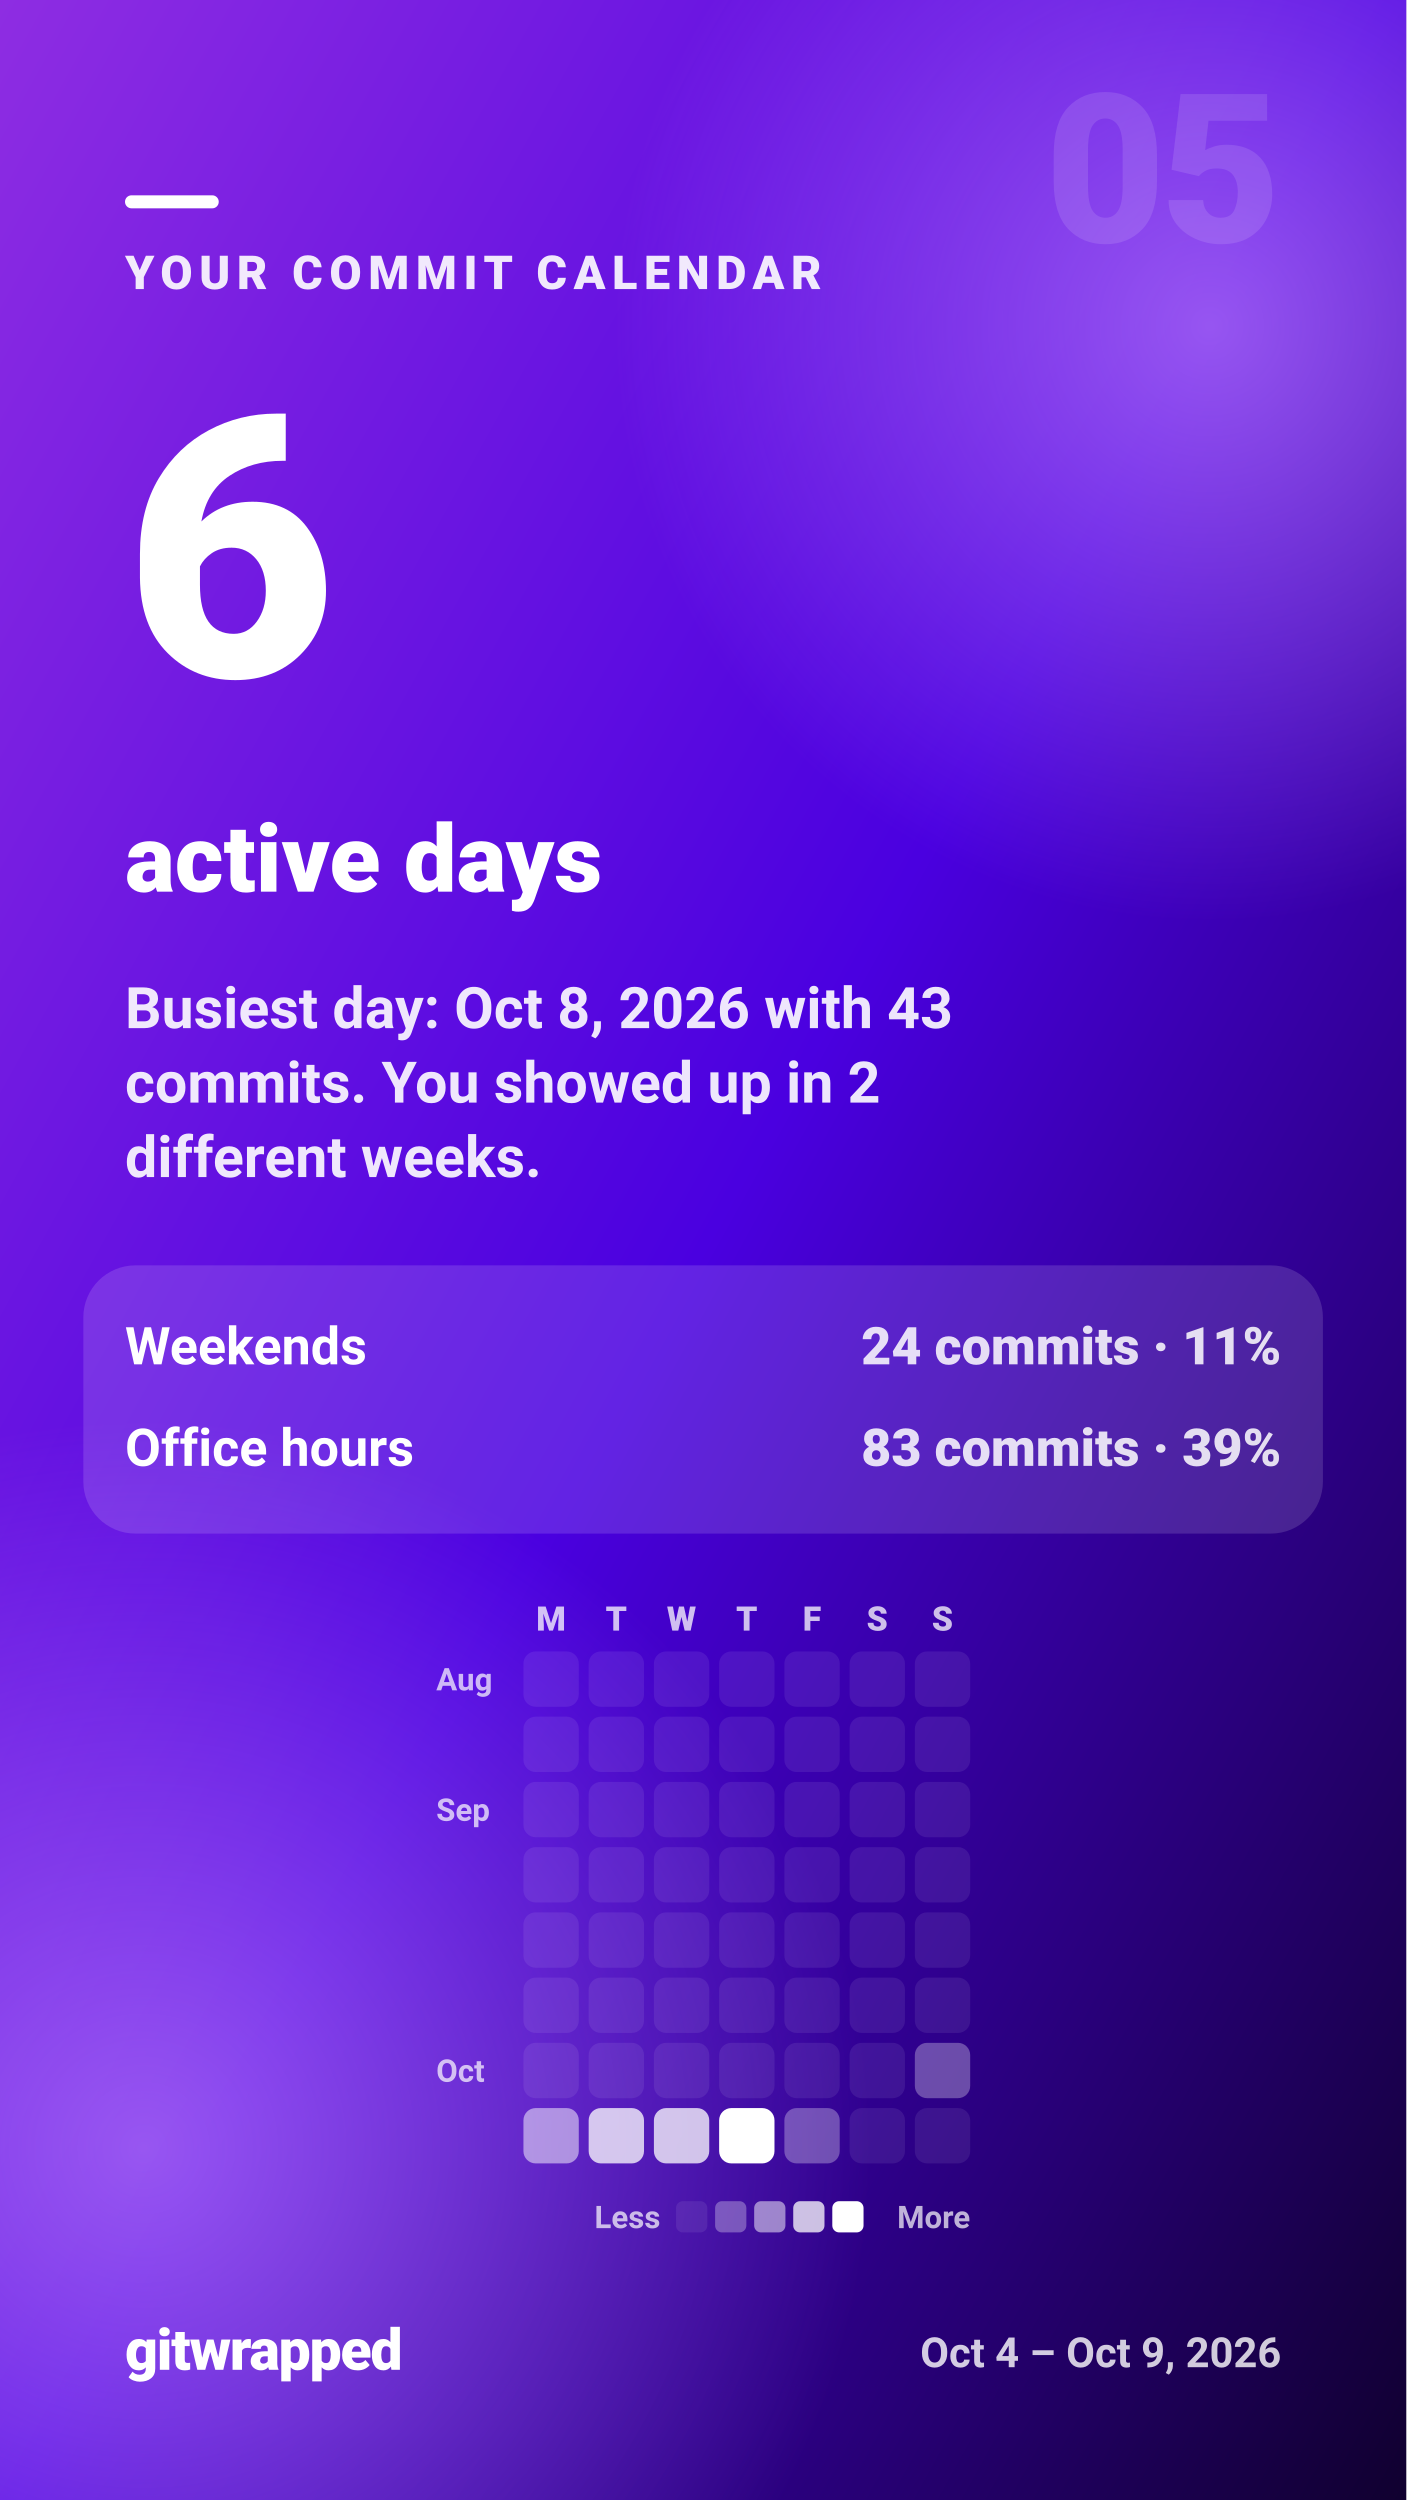
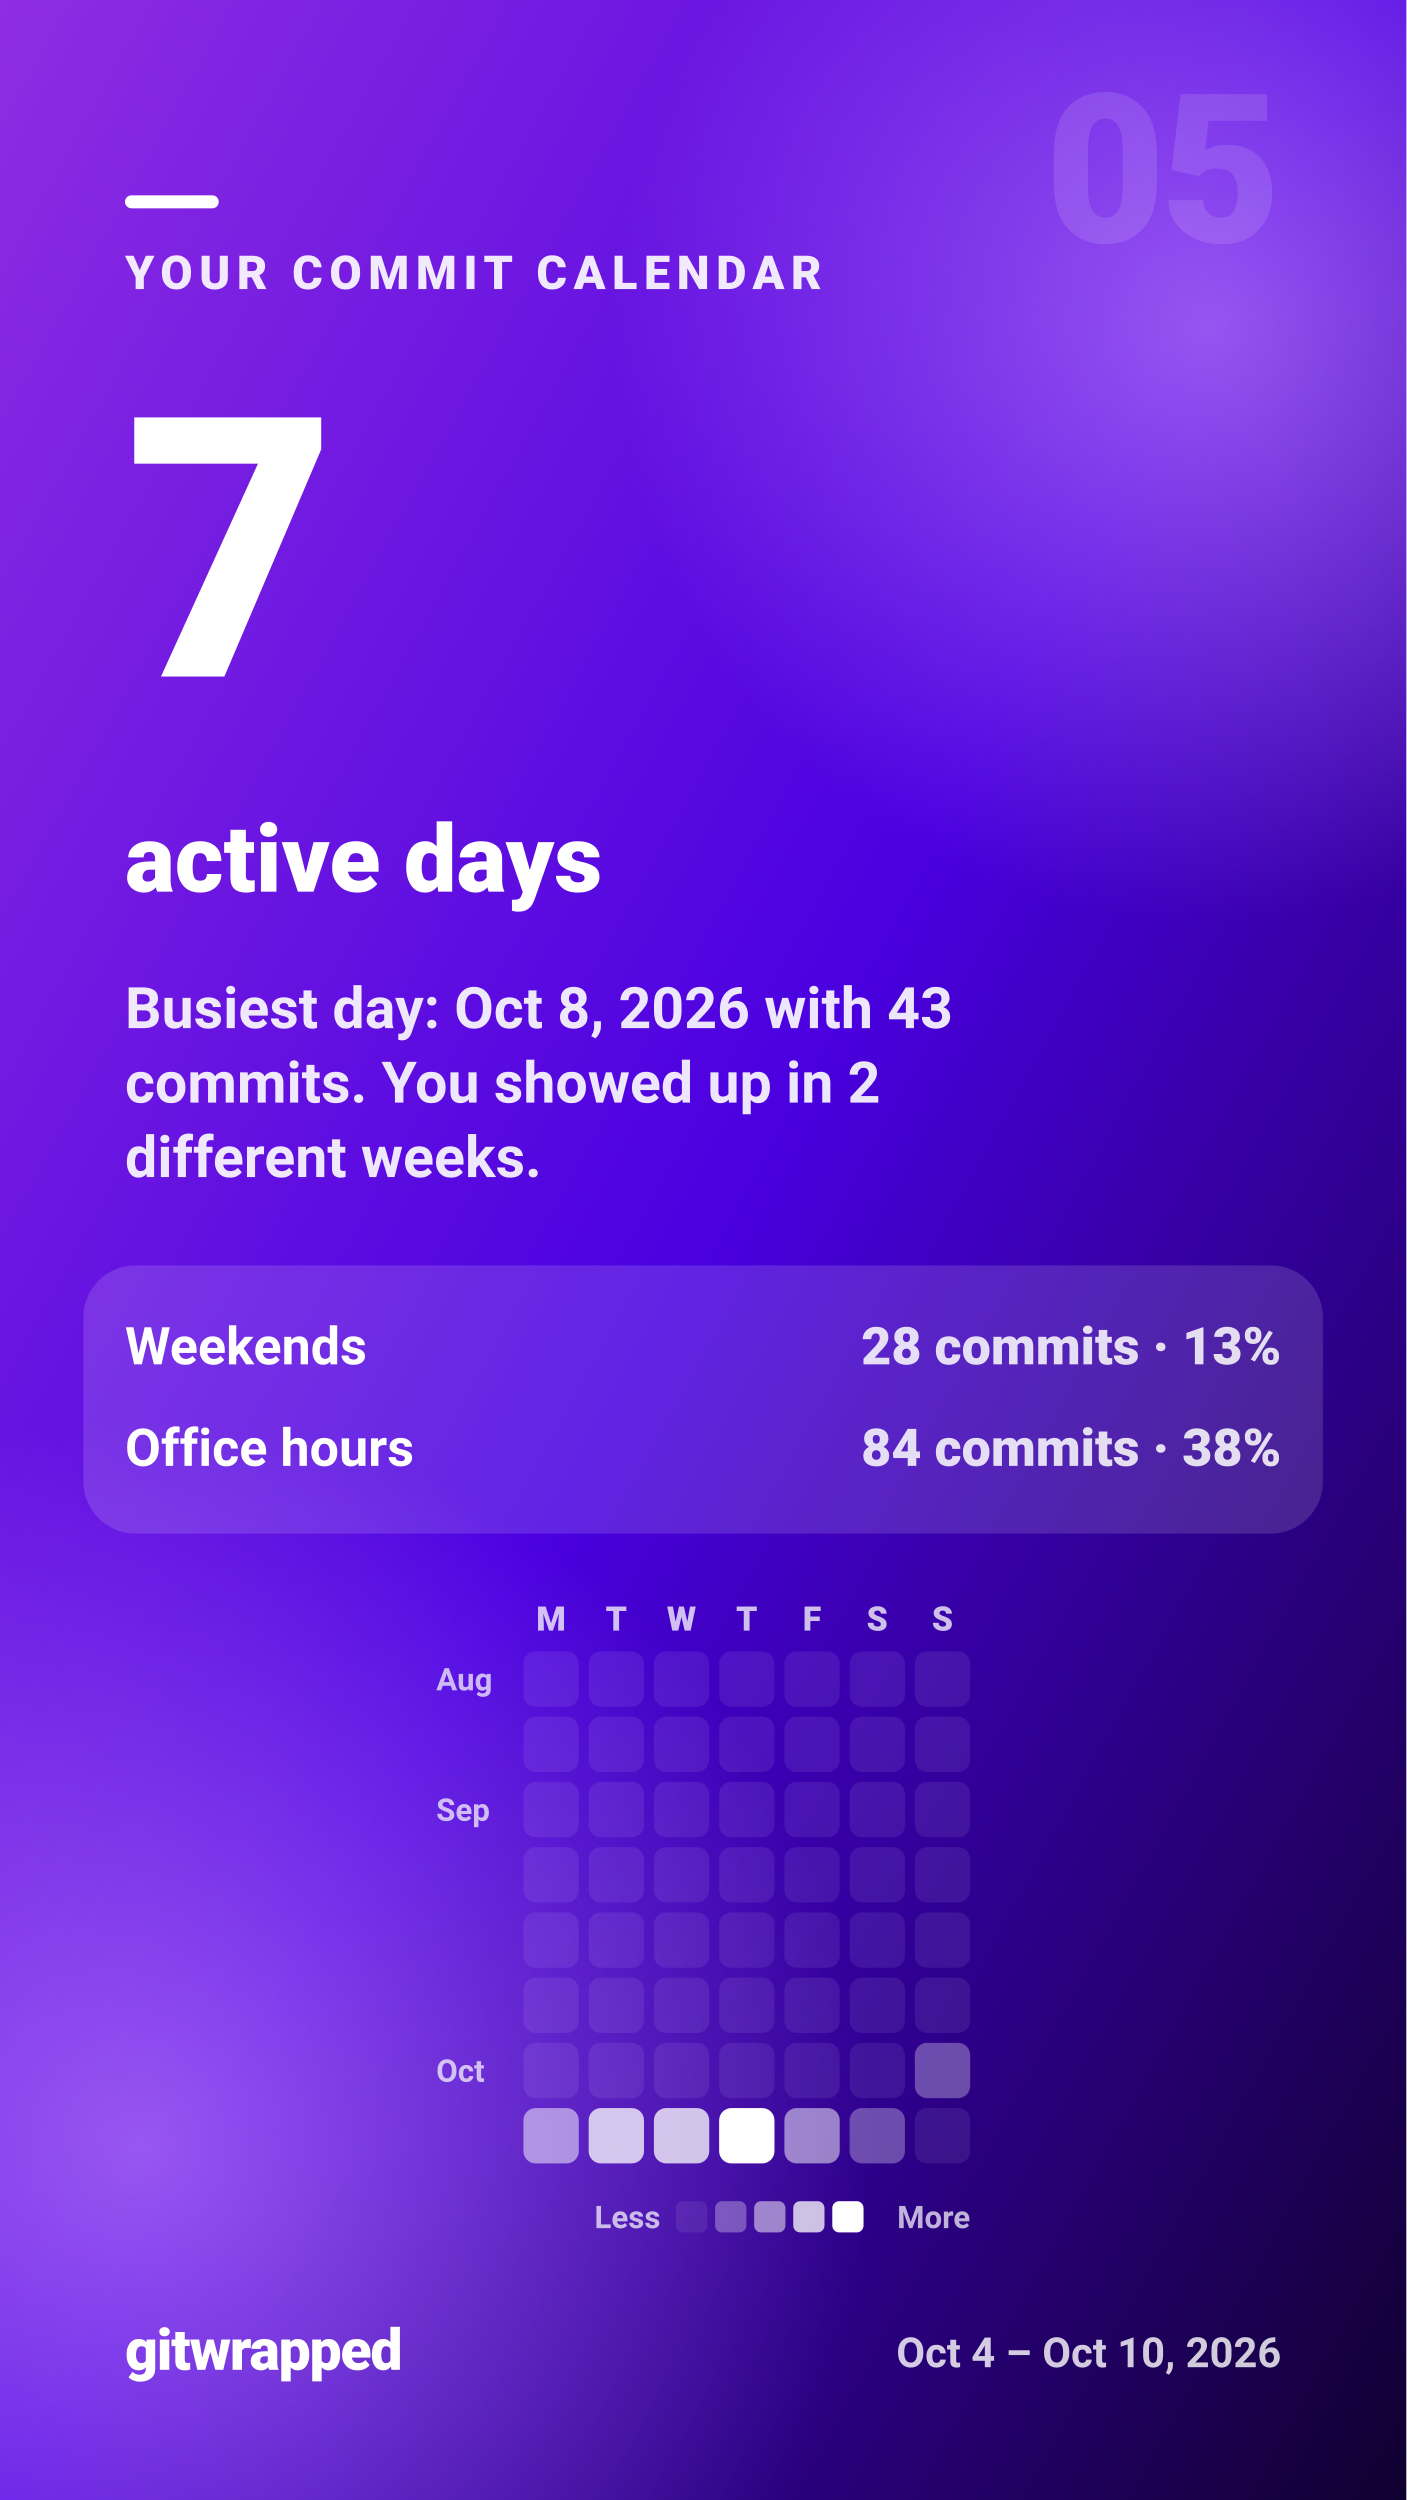
- <svg xmlns="http://www.w3.org/2000/svg" width="1080" height="1920" viewBox="0 0 1080 1920" role="img" aria-label="YOUR COMMIT CALENDAR — 6 — active days">
+ <svg xmlns="http://www.w3.org/2000/svg" width="1080" height="1920" viewBox="0 0 1080 1920" role="img" aria-label="YOUR COMMIT CALENDAR — 7 — active days">
  <defs>
    <linearGradient id="gw-activity-bg" x1="0" y1="0" x2="1" y2="1">
      <stop offset="0.00" stop-color="#8e2de2" />
      <stop offset="0.50" stop-color="#4a00e0" />
      <stop offset="1.00" stop-color="#10002f" />
    </linearGradient>
    <radialGradient id="gw-activity-glow">
      <stop offset="0" stop-color="#d59bff" stop-opacity="0.55" />
      <stop offset="1" stop-color="#d59bff" stop-opacity="0" />
    </radialGradient>
  </defs>
  <rect width="1080" height="1920" fill="url(#gw-activity-bg)" />
  <circle cx="930" cy="250" r="460" fill="url(#gw-activity-glow)" />
  <circle cx="110" cy="1650" r="560" fill="url(#gw-activity-glow)" />
  <g fill="#ffffff" font-family="system-ui, -apple-system, 'Segoe UI', Roboto, Helvetica, Arial, sans-serif">
    <text x="984" y="186" font-size="160" font-weight="900" fill-opacity="0.12" text-anchor="end" letter-spacing="-4">05</text>
    <rect x="96" y="150" width="72" height="10" rx="5" fill="#ffffff" />
    <text x="96" y="222" font-size="36" font-weight="800" fill-opacity="0.9" letter-spacing="5">YOUR COMMIT CALENDAR</text>
-     <text x="96" y="519.6" font-size="280" font-weight="900" letter-spacing="-5.6">6</text>
+     <text x="96" y="519.6" font-size="280" font-weight="900" letter-spacing="-5.6">7</text>
    <text x="96" y="684.8" font-size="72" font-weight="800">active days</text>
    <text x="96" y="789.6" font-size="44" font-weight="600" fill-opacity="0.9">Busiest day: Oct 8, 2026 with 43</text>
    <text x="96" y="846.8" font-size="44" font-weight="600" fill-opacity="0.9">commits. You showed up in 2</text>
    <text x="96" y="904" font-size="44" font-weight="600" fill-opacity="0.9">different weeks.</text>
    <rect x="64" y="971.8" width="952" height="206" rx="40" fill="#ffffff" fill-opacity="0.14" />
    <text x="96" y="1047.8" font-size="40" font-weight="700">Weekends</text>
-     <text x="984" y="1047.8" font-size="40" font-weight="800" fill-opacity="0.85" text-anchor="end">24 commits · 11%</text>
+     <text x="984" y="1047.8" font-size="40" font-weight="800" fill-opacity="0.85" text-anchor="end">28 commits · 13%</text>
    <text x="96" y="1125.8" font-size="40" font-weight="700">Office hours</text>
-     <text x="984" y="1125.8" font-size="40" font-weight="800" fill-opacity="0.85" text-anchor="end">83 commits · 39%</text>
+     <text x="984" y="1125.8" font-size="40" font-weight="800" fill-opacity="0.85" text-anchor="end">84 commits · 38%</text>
    <text x="423.2" y="1252.3" font-size="26" font-weight="800" fill-opacity="0.75" text-anchor="middle">M</text>
    <text x="473.3" y="1252.3" font-size="26" font-weight="800" fill-opacity="0.75" text-anchor="middle">T</text>
    <text x="523.4" y="1252.3" font-size="26" font-weight="800" fill-opacity="0.75" text-anchor="middle">W</text>
    <text x="573.5" y="1252.3" font-size="26" font-weight="800" fill-opacity="0.75" text-anchor="middle">T</text>
    <text x="623.6" y="1252.3" font-size="26" font-weight="800" fill-opacity="0.75" text-anchor="middle">F</text>
    <text x="673.7" y="1252.3" font-size="26" font-weight="800" fill-opacity="0.75" text-anchor="middle">S</text>
    <text x="723.8" y="1252.3" font-size="26" font-weight="800" fill-opacity="0.75" text-anchor="middle">S</text>
    <text x="335" y="1298.2" font-size="24" font-weight="700" fill-opacity="0.7">Aug</text>
    <text x="335" y="1398.4" font-size="24" font-weight="700" fill-opacity="0.7">Sep</text>
    <text x="335" y="1598.8" font-size="24" font-weight="700" fill-opacity="0.7">Oct</text>
    <rect x="402" y="1268.3" width="42.5" height="42.5" rx="9.4" fill-opacity="0.08" />
    <rect x="452.1" y="1268.3" width="42.5" height="42.5" rx="9.4" fill-opacity="0.08" />
    <rect x="502.2" y="1268.3" width="42.5" height="42.5" rx="9.4" fill-opacity="0.08" />
    <rect x="552.3" y="1268.3" width="42.5" height="42.5" rx="9.4" fill-opacity="0.08" />
    <rect x="602.4" y="1268.3" width="42.5" height="42.5" rx="9.4" fill-opacity="0.08" />
    <rect x="652.5" y="1268.3" width="42.5" height="42.5" rx="9.4" fill-opacity="0.08" />
    <rect x="702.6" y="1268.3" width="42.5" height="42.5" rx="9.4" fill-opacity="0.08" />
    <rect x="402" y="1318.4" width="42.5" height="42.5" rx="9.4" fill-opacity="0.08" />
    <rect x="452.1" y="1318.4" width="42.5" height="42.5" rx="9.4" fill-opacity="0.08" />
    <rect x="502.2" y="1318.4" width="42.5" height="42.5" rx="9.4" fill-opacity="0.08" />
    <rect x="552.3" y="1318.4" width="42.5" height="42.5" rx="9.4" fill-opacity="0.08" />
    <rect x="602.4" y="1318.4" width="42.5" height="42.5" rx="9.4" fill-opacity="0.08" />
    <rect x="652.5" y="1318.4" width="42.5" height="42.5" rx="9.4" fill-opacity="0.08" />
    <rect x="702.6" y="1318.4" width="42.5" height="42.5" rx="9.4" fill-opacity="0.08" />
    <rect x="402" y="1368.5" width="42.5" height="42.5" rx="9.4" fill-opacity="0.08" />
    <rect x="452.1" y="1368.5" width="42.5" height="42.5" rx="9.4" fill-opacity="0.08" />
    <rect x="502.2" y="1368.5" width="42.5" height="42.5" rx="9.4" fill-opacity="0.08" />
    <rect x="552.3" y="1368.5" width="42.5" height="42.5" rx="9.4" fill-opacity="0.08" />
    <rect x="602.4" y="1368.5" width="42.5" height="42.5" rx="9.4" fill-opacity="0.08" />
    <rect x="652.5" y="1368.5" width="42.5" height="42.5" rx="9.4" fill-opacity="0.08" />
    <rect x="702.6" y="1368.5" width="42.5" height="42.5" rx="9.4" fill-opacity="0.08" />
    <rect x="402" y="1418.6" width="42.5" height="42.5" rx="9.4" fill-opacity="0.08" />
    <rect x="452.1" y="1418.6" width="42.5" height="42.5" rx="9.4" fill-opacity="0.08" />
    <rect x="502.2" y="1418.6" width="42.5" height="42.5" rx="9.4" fill-opacity="0.08" />
    <rect x="552.3" y="1418.6" width="42.5" height="42.5" rx="9.4" fill-opacity="0.08" />
    <rect x="602.4" y="1418.6" width="42.5" height="42.5" rx="9.4" fill-opacity="0.08" />
    <rect x="652.5" y="1418.6" width="42.5" height="42.5" rx="9.4" fill-opacity="0.08" />
    <rect x="702.6" y="1418.6" width="42.5" height="42.5" rx="9.4" fill-opacity="0.08" />
    <rect x="402" y="1468.7" width="42.5" height="42.5" rx="9.4" fill-opacity="0.08" />
    <rect x="452.1" y="1468.7" width="42.5" height="42.5" rx="9.4" fill-opacity="0.08" />
    <rect x="502.2" y="1468.7" width="42.5" height="42.5" rx="9.4" fill-opacity="0.08" />
    <rect x="552.3" y="1468.7" width="42.5" height="42.5" rx="9.4" fill-opacity="0.08" />
    <rect x="602.4" y="1468.7" width="42.5" height="42.5" rx="9.4" fill-opacity="0.08" />
    <rect x="652.5" y="1468.7" width="42.5" height="42.5" rx="9.4" fill-opacity="0.08" />
    <rect x="702.6" y="1468.7" width="42.5" height="42.5" rx="9.4" fill-opacity="0.08" />
    <rect x="402" y="1518.8" width="42.5" height="42.5" rx="9.4" fill-opacity="0.08" />
    <rect x="452.1" y="1518.8" width="42.5" height="42.5" rx="9.4" fill-opacity="0.08" />
    <rect x="502.2" y="1518.8" width="42.5" height="42.5" rx="9.4" fill-opacity="0.08" />
    <rect x="552.3" y="1518.8" width="42.5" height="42.5" rx="9.4" fill-opacity="0.08" />
    <rect x="602.4" y="1518.8" width="42.5" height="42.5" rx="9.4" fill-opacity="0.08" />
    <rect x="652.5" y="1518.8" width="42.5" height="42.5" rx="9.4" fill-opacity="0.08" />
    <rect x="702.6" y="1518.8" width="42.5" height="42.5" rx="9.4" fill-opacity="0.08" />
    <rect x="402" y="1568.9" width="42.5" height="42.5" rx="9.4" fill-opacity="0.08" />
    <rect x="452.1" y="1568.9" width="42.5" height="42.5" rx="9.4" fill-opacity="0.08" />
    <rect x="502.2" y="1568.9" width="42.5" height="42.5" rx="9.4" fill-opacity="0.08" />
    <rect x="552.3" y="1568.9" width="42.5" height="42.5" rx="9.4" fill-opacity="0.08" />
    <rect x="602.4" y="1568.9" width="42.5" height="42.5" rx="9.4" fill-opacity="0.08" />
    <rect x="652.5" y="1568.9" width="42.5" height="42.5" rx="9.4" fill-opacity="0.08" />
    <rect x="702.6" y="1568.9" width="42.5" height="42.5" rx="9.4" fill-opacity="0.3" />
    <rect x="402" y="1619" width="42.5" height="42.5" rx="9.4" fill-opacity="0.5" />
    <rect x="452.1" y="1619" width="42.5" height="42.5" rx="9.4" fill-opacity="0.75" />
    <rect x="502.2" y="1619" width="42.5" height="42.5" rx="9.4" fill-opacity="0.75" />
    <rect x="552.3" y="1619" width="42.5" height="42.5" rx="9.4" fill-opacity="1" />
-     <rect x="602.4" y="1619" width="42.5" height="42.5" rx="9.4" fill-opacity="0.3" />
-     <rect x="652.5" y="1619" width="42.5" height="42.5" rx="9.4" fill-opacity="0.08" />
+     <rect x="602.4" y="1619" width="42.5" height="42.5" rx="9.4" fill-opacity="0.5" />
+     <rect x="652.5" y="1619" width="42.5" height="42.5" rx="9.4" fill-opacity="0.3" />
    <rect x="702.6" y="1619" width="42.5" height="42.5" rx="9.4" fill-opacity="0.08" />
    <text x="507.2" y="1711.2" font-size="24" font-weight="700" fill-opacity="0.7" text-anchor="end">Less</text>
    <rect x="519.2" y="1690.5" width="24" height="24" rx="5.3" fill-opacity="0.08" />
    <rect x="549.2" y="1690.5" width="24" height="24" rx="5.3" fill-opacity="0.3" />
    <rect x="579.2" y="1690.5" width="24" height="24" rx="5.3" fill-opacity="0.5" />
    <rect x="609.2" y="1690.5" width="24" height="24" rx="5.3" fill-opacity="0.75" />
    <rect x="639.2" y="1690.5" width="24" height="24" rx="5.3" fill-opacity="1" />
    <text x="745.1" y="1711.2" font-size="24" font-weight="700" fill-opacity="0.7" text-anchor="end">More</text>
    <text x="96" y="1820" font-size="44" font-weight="900" letter-spacing="-1">gitwrapped</text>
-     <text x="984" y="1818" font-size="32" font-weight="600" fill-opacity="0.8" text-anchor="end">Oct 4 – Oct 9, 2026</text>
+     <text x="984" y="1818" font-size="32" font-weight="600" fill-opacity="0.8" text-anchor="end">Oct 4 – Oct 10, 2026</text>
  </g>
</svg>
